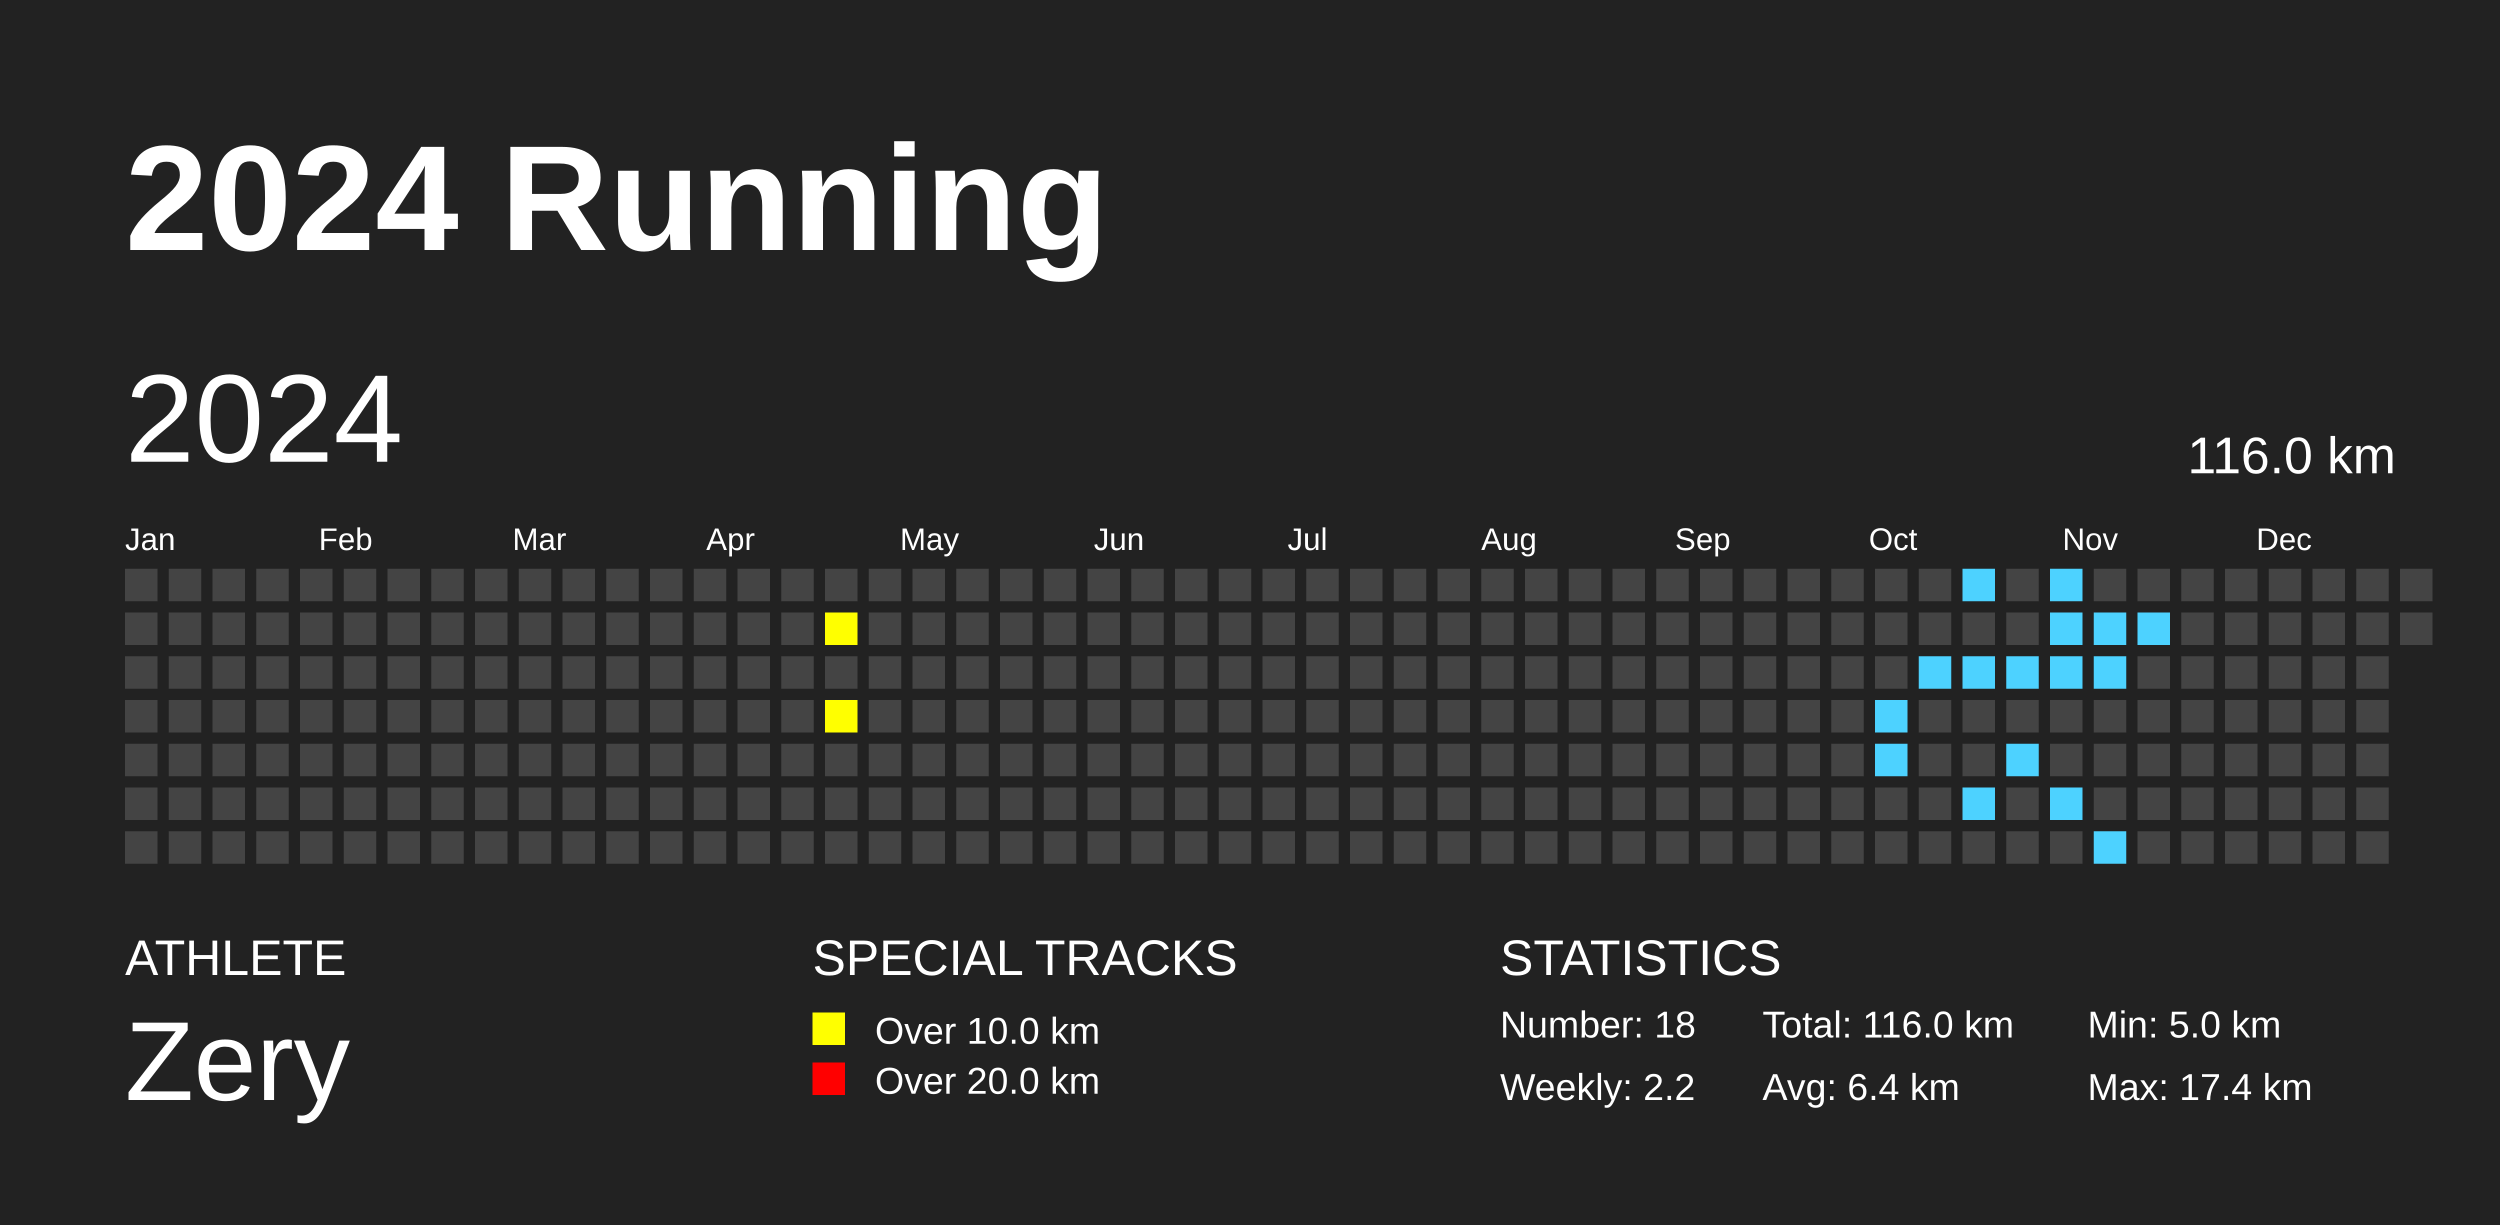
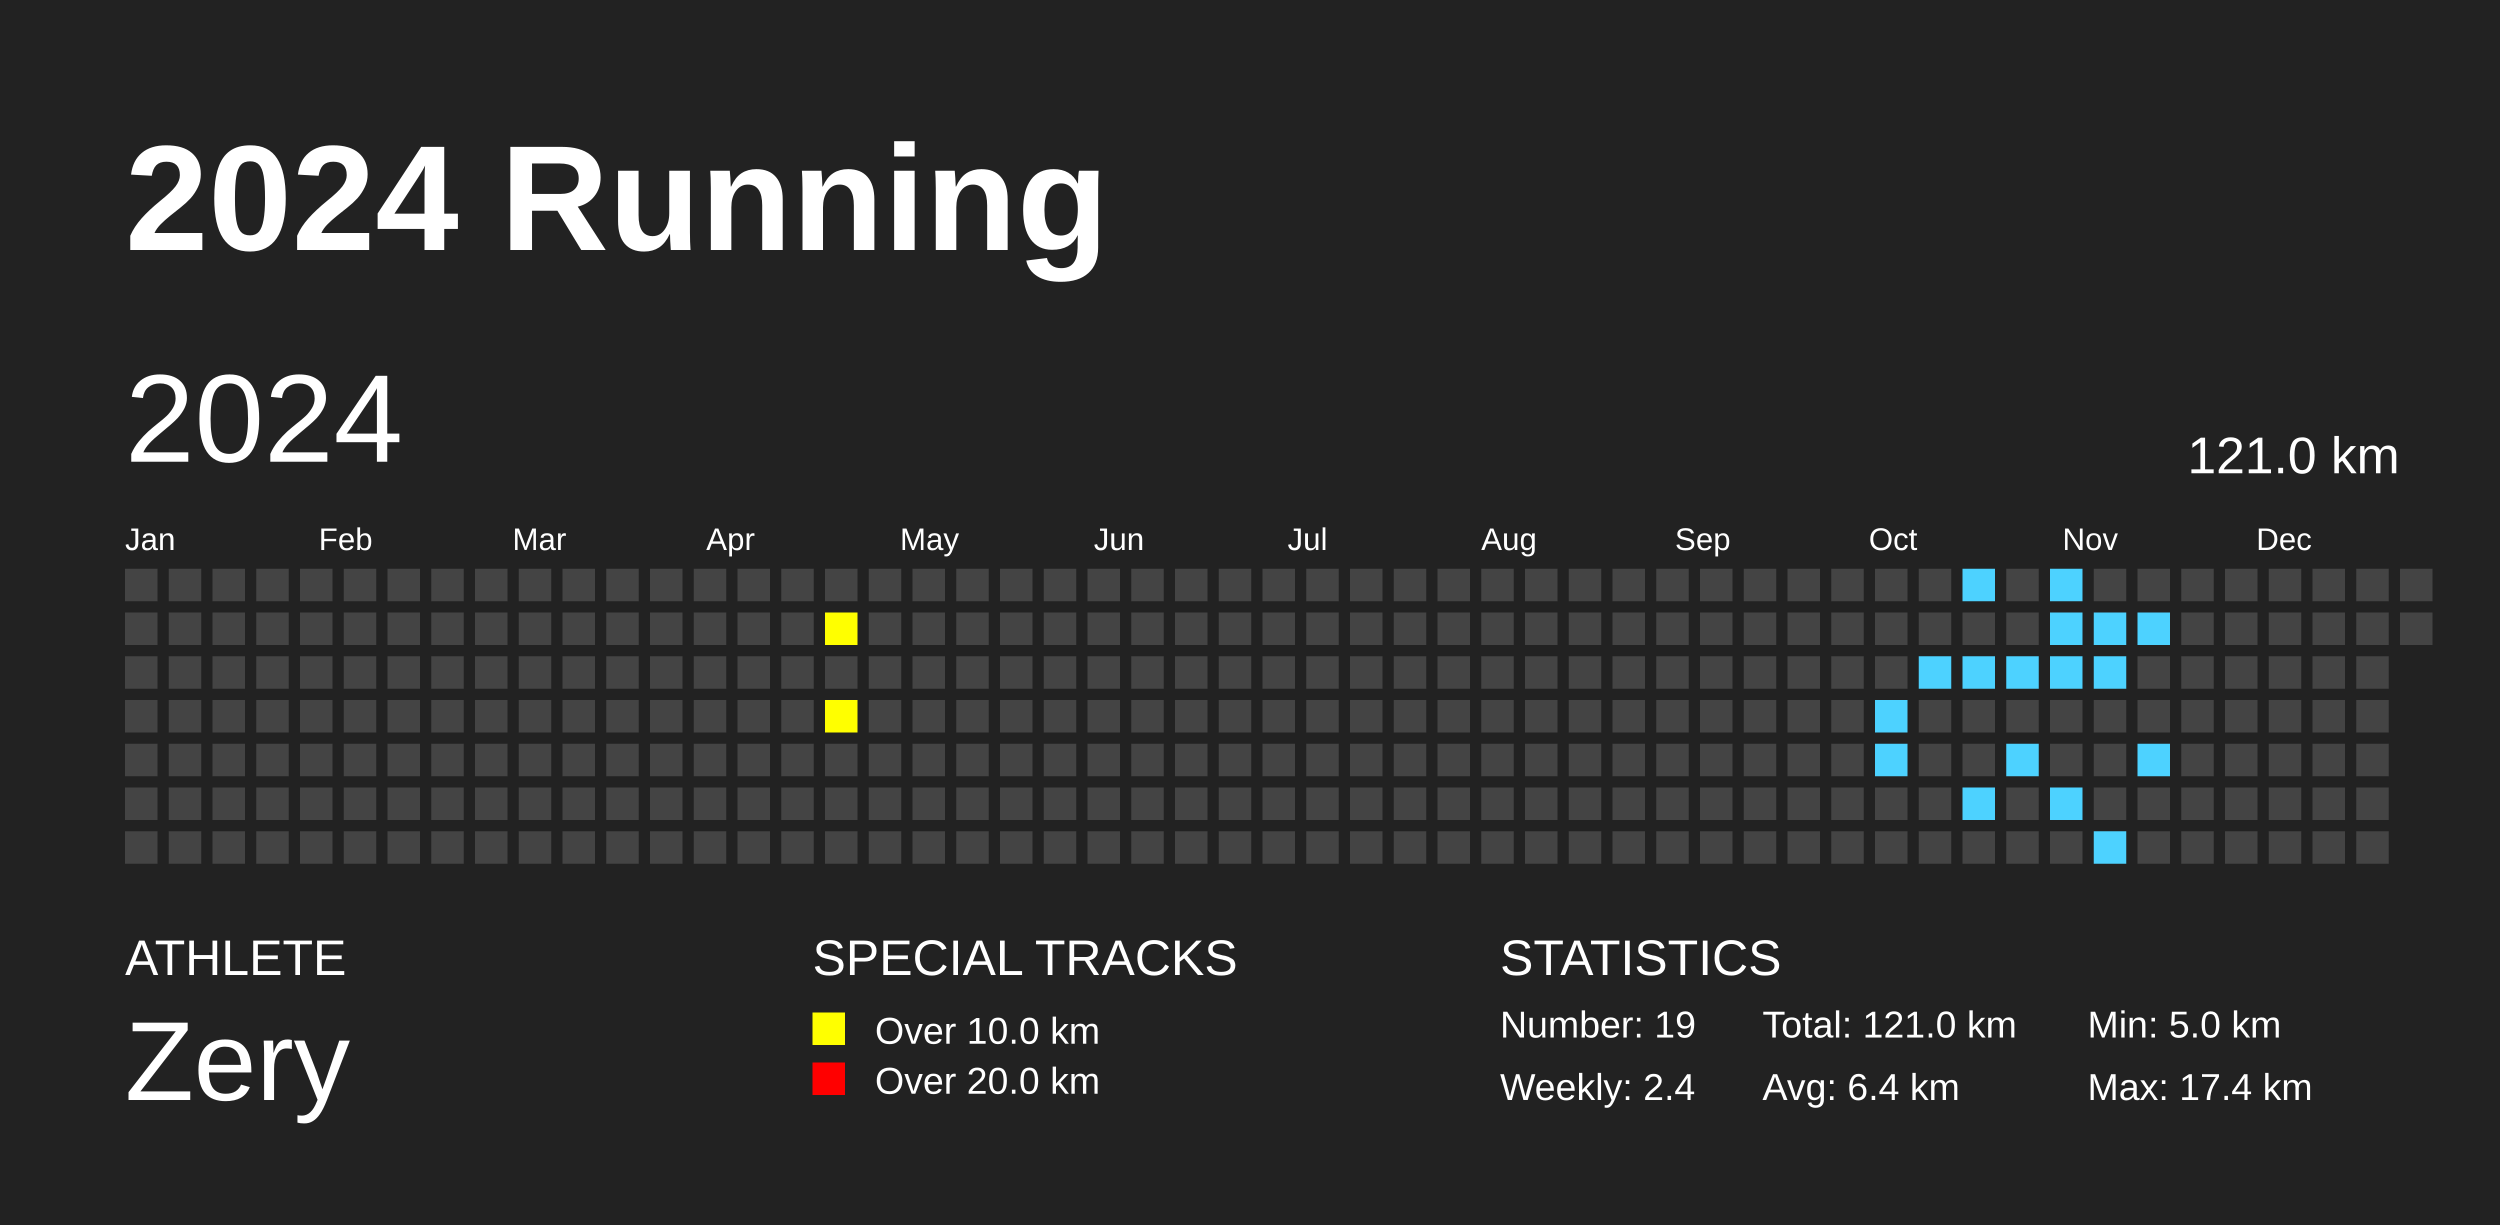
<svg xmlns="http://www.w3.org/2000/svg" baseProfile="full" height="98mm" version="1.1" viewBox="0,0,200,98" width="200mm">
  <defs />
  <rect fill="#222222" height="98" width="200" x="0" y="0" />
  <text fill="#FFFFFF" style="font-size:12px; font-family:Arial; font-weight:bold;" x="10" y="20">2024 Running</text>
  <text fill="#FFFFFF" style="font-size:4px; font-family:Arial" x="10" y="78">ATHLETE</text>
  <text fill="#FFFFFF" style="font-size:9px; font-family:Arial" x="10" y="88">Zery</text>
  <text fill="#FFFFFF" style="font-size:4px; font-family:Arial" x="65" y="78">SPECIAL TRACKS</text>
  <rect fill="yellow" height="2.6" width="2.6" x="65" y="81" />
  <text fill="#FFFFFF" style="font-size:3px; font-family:Arial" x="70" y="83.5">Over 10.0 km</text>
  <rect fill="red" height="2.6" width="2.6" x="65" y="85" />
  <text fill="#FFFFFF" style="font-size:3px; font-family:Arial" x="70" y="87.5">Over 20.0 km</text>
  <text fill="#FFFFFF" style="font-size:4px; font-family:Arial" x="120" y="78">STATISTICS</text>
-   <text fill="#FFFFFF" style="font-size:3px; font-family:Arial" x="120" y="83">Number: 18</text>
-   <text fill="#FFFFFF" style="font-size:3px; font-family:Arial" x="120" y="88">Weekly: 2.2</text>
-   <text fill="#FFFFFF" style="font-size:3px; font-family:Arial" x="141" y="83">Total: 116.0 km</text>
+   <text fill="#FFFFFF" style="font-size:3px; font-family:Arial" x="120" y="83">Number: 19</text>
+   <text fill="#FFFFFF" style="font-size:3px; font-family:Arial" x="120" y="88">Weekly: 2.4</text>
+   <text fill="#FFFFFF" style="font-size:3px; font-family:Arial" x="141" y="83">Total: 121.0 km</text>
  <text fill="#FFFFFF" style="font-size:3px; font-family:Arial" x="141" y="88">Avg: 6.4 km</text>
  <text fill="#FFFFFF" style="font-size:3px; font-family:Arial" x="167" y="83">Min: 5.0 km</text>
  <text fill="#FFFFFF" style="font-size:3px; font-family:Arial" x="167" y="88">Max: 17.4 km</text>
  <text dominant-baseline="hanging" fill="#FFFFFF" style="font-size:10.0px; font-family:Arial;" x="10" y="30">2024</text>
-   <text dominant-baseline="hanging" fill="#FFFFFF" style="font-size:4.125px; font-family:Arial;" x="175" y="35">116.0 km</text>
+   <text dominant-baseline="hanging" fill="#FFFFFF" style="font-size:4.125px; font-family:Arial;" x="175" y="35">121.0 km</text>
  <text fill="#FFFFFF" style="font-size:2.5px; font-family:Arial" x="10.0" y="44">Jan</text>
  <text fill="#FFFFFF" style="font-size:2.5px; font-family:Arial" x="25.5" y="44">Feb</text>
  <text fill="#FFFFFF" style="font-size:2.5px; font-family:Arial" x="41.0" y="44">Mar</text>
  <text fill="#FFFFFF" style="font-size:2.5px; font-family:Arial" x="56.5" y="44">Apr</text>
  <text fill="#FFFFFF" style="font-size:2.5px; font-family:Arial" x="72.0" y="44">May</text>
  <text fill="#FFFFFF" style="font-size:2.5px; font-family:Arial" x="87.5" y="44">Jun</text>
  <text fill="#FFFFFF" style="font-size:2.5px; font-family:Arial" x="103.0" y="44">Jul</text>
  <text fill="#FFFFFF" style="font-size:2.5px; font-family:Arial" x="118.5" y="44">Aug</text>
  <text fill="#FFFFFF" style="font-size:2.5px; font-family:Arial" x="134.0" y="44">Sep</text>
  <text fill="#FFFFFF" style="font-size:2.5px; font-family:Arial" x="149.5" y="44">Oct</text>
  <text fill="#FFFFFF" style="font-size:2.5px; font-family:Arial" x="165.0" y="44">Nov</text>
  <text fill="#FFFFFF" style="font-size:2.5px; font-family:Arial" x="180.5" y="44">Dec</text>
  <rect fill="#444444" height="2.6" width="2.6" x="10.0" y="45.5" />
  <rect fill="#444444" height="2.6" width="2.6" x="10.0" y="49.0" />
  <rect fill="#444444" height="2.6" width="2.6" x="10.0" y="52.5" />
  <rect fill="#444444" height="2.6" width="2.6" x="10.0" y="56.0" />
  <rect fill="#444444" height="2.6" width="2.6" x="10.0" y="59.5" />
  <rect fill="#444444" height="2.6" width="2.6" x="10.0" y="63.0" />
  <rect fill="#444444" height="2.6" width="2.6" x="10.0" y="66.5" />
  <rect fill="#444444" height="2.6" width="2.6" x="13.5" y="45.5" />
  <rect fill="#444444" height="2.6" width="2.6" x="13.5" y="49.0" />
  <rect fill="#444444" height="2.6" width="2.6" x="13.5" y="52.5" />
  <rect fill="#444444" height="2.6" width="2.6" x="13.5" y="56.0" />
  <rect fill="#444444" height="2.6" width="2.6" x="13.5" y="59.5" />
  <rect fill="#444444" height="2.6" width="2.6" x="13.5" y="63.0" />
  <rect fill="#444444" height="2.6" width="2.6" x="13.5" y="66.5" />
  <rect fill="#444444" height="2.6" width="2.6" x="17.0" y="45.5" />
  <rect fill="#444444" height="2.6" width="2.6" x="17.0" y="49.0" />
  <rect fill="#444444" height="2.6" width="2.6" x="17.0" y="52.5" />
  <rect fill="#444444" height="2.6" width="2.6" x="17.0" y="56.0" />
  <rect fill="#444444" height="2.6" width="2.6" x="17.0" y="59.5" />
  <rect fill="#444444" height="2.6" width="2.6" x="17.0" y="63.0" />
  <rect fill="#444444" height="2.6" width="2.6" x="17.0" y="66.5" />
  <rect fill="#444444" height="2.6" width="2.6" x="20.5" y="45.5" />
  <rect fill="#444444" height="2.6" width="2.6" x="20.5" y="49.0" />
  <rect fill="#444444" height="2.6" width="2.6" x="20.5" y="52.5" />
  <rect fill="#444444" height="2.6" width="2.6" x="20.5" y="56.0" />
  <rect fill="#444444" height="2.6" width="2.6" x="20.5" y="59.5" />
  <rect fill="#444444" height="2.6" width="2.6" x="20.5" y="63.0" />
  <rect fill="#444444" height="2.6" width="2.6" x="20.5" y="66.5" />
  <rect fill="#444444" height="2.6" width="2.6" x="24.0" y="45.5" />
  <rect fill="#444444" height="2.6" width="2.6" x="24.0" y="49.0" />
  <rect fill="#444444" height="2.6" width="2.6" x="24.0" y="52.5" />
  <rect fill="#444444" height="2.6" width="2.6" x="24.0" y="56.0" />
  <rect fill="#444444" height="2.6" width="2.6" x="24.0" y="59.5" />
  <rect fill="#444444" height="2.6" width="2.6" x="24.0" y="63.0" />
  <rect fill="#444444" height="2.6" width="2.6" x="24.0" y="66.5" />
  <rect fill="#444444" height="2.6" width="2.6" x="27.5" y="45.5" />
  <rect fill="#444444" height="2.6" width="2.6" x="27.5" y="49.0" />
  <rect fill="#444444" height="2.6" width="2.6" x="27.5" y="52.5" />
  <rect fill="#444444" height="2.6" width="2.6" x="27.5" y="56.0" />
  <rect fill="#444444" height="2.6" width="2.6" x="27.5" y="59.5" />
  <rect fill="#444444" height="2.6" width="2.6" x="27.5" y="63.0" />
  <rect fill="#444444" height="2.6" width="2.6" x="27.5" y="66.5" />
  <rect fill="#444444" height="2.6" width="2.6" x="31.0" y="45.5" />
  <rect fill="#444444" height="2.6" width="2.6" x="31.0" y="49.0" />
  <rect fill="#444444" height="2.6" width="2.6" x="31.0" y="52.5" />
  <rect fill="#444444" height="2.6" width="2.6" x="31.0" y="56.0" />
  <rect fill="#444444" height="2.6" width="2.6" x="31.0" y="59.5" />
  <rect fill="#444444" height="2.6" width="2.6" x="31.0" y="63.0" />
  <rect fill="#444444" height="2.6" width="2.6" x="31.0" y="66.5" />
  <rect fill="#444444" height="2.6" width="2.6" x="34.5" y="45.5" />
  <rect fill="#444444" height="2.6" width="2.6" x="34.5" y="49.0" />
  <rect fill="#444444" height="2.6" width="2.6" x="34.5" y="52.5" />
  <rect fill="#444444" height="2.6" width="2.6" x="34.5" y="56.0" />
  <rect fill="#444444" height="2.6" width="2.6" x="34.5" y="59.5" />
  <rect fill="#444444" height="2.6" width="2.6" x="34.5" y="63.0" />
  <rect fill="#444444" height="2.6" width="2.6" x="34.5" y="66.5" />
  <rect fill="#444444" height="2.6" width="2.6" x="38.0" y="45.5" />
  <rect fill="#444444" height="2.6" width="2.6" x="38.0" y="49.0" />
  <rect fill="#444444" height="2.6" width="2.6" x="38.0" y="52.5" />
  <rect fill="#444444" height="2.6" width="2.6" x="38.0" y="56.0" />
  <rect fill="#444444" height="2.6" width="2.6" x="38.0" y="59.5" />
  <rect fill="#444444" height="2.6" width="2.6" x="38.0" y="63.0" />
  <rect fill="#444444" height="2.6" width="2.6" x="38.0" y="66.5" />
  <rect fill="#444444" height="2.6" width="2.6" x="41.5" y="45.5" />
  <rect fill="#444444" height="2.6" width="2.6" x="41.5" y="49.0" />
  <rect fill="#444444" height="2.6" width="2.6" x="41.5" y="52.5" />
  <rect fill="#444444" height="2.6" width="2.6" x="41.5" y="56.0" />
  <rect fill="#444444" height="2.6" width="2.6" x="41.5" y="59.5" />
  <rect fill="#444444" height="2.6" width="2.6" x="41.5" y="63.0" />
  <rect fill="#444444" height="2.6" width="2.6" x="41.5" y="66.5" />
  <rect fill="#444444" height="2.6" width="2.6" x="45.0" y="45.5" />
  <rect fill="#444444" height="2.6" width="2.6" x="45.0" y="49.0" />
  <rect fill="#444444" height="2.6" width="2.6" x="45.0" y="52.5" />
  <rect fill="#444444" height="2.6" width="2.6" x="45.0" y="56.0" />
  <rect fill="#444444" height="2.6" width="2.6" x="45.0" y="59.5" />
  <rect fill="#444444" height="2.6" width="2.6" x="45.0" y="63.0" />
  <rect fill="#444444" height="2.6" width="2.6" x="45.0" y="66.5" />
  <rect fill="#444444" height="2.6" width="2.6" x="48.5" y="45.5" />
  <rect fill="#444444" height="2.6" width="2.6" x="48.5" y="49.0" />
  <rect fill="#444444" height="2.6" width="2.6" x="48.5" y="52.5" />
  <rect fill="#444444" height="2.6" width="2.6" x="48.5" y="56.0" />
  <rect fill="#444444" height="2.6" width="2.6" x="48.5" y="59.5" />
  <rect fill="#444444" height="2.6" width="2.6" x="48.5" y="63.0" />
  <rect fill="#444444" height="2.6" width="2.6" x="48.5" y="66.5" />
  <rect fill="#444444" height="2.6" width="2.6" x="52.0" y="45.5" />
  <rect fill="#444444" height="2.6" width="2.6" x="52.0" y="49.0" />
  <rect fill="#444444" height="2.6" width="2.6" x="52.0" y="52.5" />
  <rect fill="#444444" height="2.6" width="2.6" x="52.0" y="56.0" />
  <rect fill="#444444" height="2.6" width="2.6" x="52.0" y="59.5" />
  <rect fill="#444444" height="2.6" width="2.6" x="52.0" y="63.0" />
  <rect fill="#444444" height="2.6" width="2.6" x="52.0" y="66.5" />
  <rect fill="#444444" height="2.6" width="2.6" x="55.5" y="45.5" />
  <rect fill="#444444" height="2.6" width="2.6" x="55.5" y="49.0" />
  <rect fill="#444444" height="2.6" width="2.6" x="55.5" y="52.5" />
  <rect fill="#444444" height="2.6" width="2.6" x="55.5" y="56.0" />
  <rect fill="#444444" height="2.6" width="2.6" x="55.5" y="59.5" />
  <rect fill="#444444" height="2.6" width="2.6" x="55.5" y="63.0" />
  <rect fill="#444444" height="2.6" width="2.6" x="55.5" y="66.5" />
  <rect fill="#444444" height="2.6" width="2.6" x="59.0" y="45.5" />
  <rect fill="#444444" height="2.6" width="2.6" x="59.0" y="49.0" />
  <rect fill="#444444" height="2.6" width="2.6" x="59.0" y="52.5" />
  <rect fill="#444444" height="2.6" width="2.6" x="59.0" y="56.0" />
  <rect fill="#444444" height="2.6" width="2.6" x="59.0" y="59.5" />
  <rect fill="#444444" height="2.6" width="2.6" x="59.0" y="63.0" />
  <rect fill="#444444" height="2.6" width="2.6" x="59.0" y="66.5" />
  <rect fill="#444444" height="2.6" width="2.6" x="62.5" y="45.5" />
  <rect fill="#444444" height="2.6" width="2.6" x="62.5" y="49.0" />
  <rect fill="#444444" height="2.6" width="2.6" x="62.5" y="52.5" />
  <rect fill="#444444" height="2.6" width="2.6" x="62.5" y="56.0" />
  <rect fill="#444444" height="2.6" width="2.6" x="62.5" y="59.5" />
  <rect fill="#444444" height="2.6" width="2.6" x="62.5" y="63.0" />
  <rect fill="#444444" height="2.6" width="2.6" x="62.5" y="66.5" />
  <rect fill="#444444" height="2.6" width="2.6" x="66.0" y="45.5" />
  <rect fill="yellow" height="2.6" width="2.6" x="66.0" y="49.0" />
  <rect fill="#444444" height="2.6" width="2.6" x="66.0" y="52.5" />
  <rect fill="yellow" height="2.6" width="2.6" x="66.0" y="56.0" />
  <rect fill="#444444" height="2.6" width="2.6" x="66.0" y="59.5" />
  <rect fill="#444444" height="2.6" width="2.6" x="66.0" y="63.0" />
  <rect fill="#444444" height="2.6" width="2.6" x="66.0" y="66.5" />
  <rect fill="#444444" height="2.6" width="2.6" x="69.5" y="45.5" />
  <rect fill="#444444" height="2.6" width="2.6" x="69.5" y="49.0" />
  <rect fill="#444444" height="2.6" width="2.6" x="69.5" y="52.5" />
  <rect fill="#444444" height="2.6" width="2.6" x="69.5" y="56.0" />
  <rect fill="#444444" height="2.6" width="2.6" x="69.5" y="59.5" />
  <rect fill="#444444" height="2.6" width="2.6" x="69.5" y="63.0" />
  <rect fill="#444444" height="2.6" width="2.6" x="69.5" y="66.5" />
  <rect fill="#444444" height="2.6" width="2.6" x="73.0" y="45.5" />
  <rect fill="#444444" height="2.6" width="2.6" x="73.0" y="49.0" />
  <rect fill="#444444" height="2.6" width="2.6" x="73.0" y="52.5" />
  <rect fill="#444444" height="2.6" width="2.6" x="73.0" y="56.0" />
  <rect fill="#444444" height="2.6" width="2.6" x="73.0" y="59.5" />
  <rect fill="#444444" height="2.6" width="2.6" x="73.0" y="63.0" />
  <rect fill="#444444" height="2.6" width="2.6" x="73.0" y="66.5" />
  <rect fill="#444444" height="2.6" width="2.6" x="76.5" y="45.5" />
  <rect fill="#444444" height="2.6" width="2.6" x="76.5" y="49.0" />
  <rect fill="#444444" height="2.6" width="2.6" x="76.5" y="52.5" />
  <rect fill="#444444" height="2.6" width="2.6" x="76.5" y="56.0" />
  <rect fill="#444444" height="2.6" width="2.6" x="76.5" y="59.5" />
  <rect fill="#444444" height="2.6" width="2.6" x="76.5" y="63.0" />
  <rect fill="#444444" height="2.6" width="2.6" x="76.5" y="66.5" />
  <rect fill="#444444" height="2.6" width="2.6" x="80.0" y="45.5" />
  <rect fill="#444444" height="2.6" width="2.6" x="80.0" y="49.0" />
  <rect fill="#444444" height="2.6" width="2.6" x="80.0" y="52.5" />
  <rect fill="#444444" height="2.6" width="2.6" x="80.0" y="56.0" />
  <rect fill="#444444" height="2.6" width="2.6" x="80.0" y="59.5" />
  <rect fill="#444444" height="2.6" width="2.6" x="80.0" y="63.0" />
  <rect fill="#444444" height="2.6" width="2.6" x="80.0" y="66.5" />
  <rect fill="#444444" height="2.6" width="2.6" x="83.5" y="45.5" />
  <rect fill="#444444" height="2.6" width="2.6" x="83.5" y="49.0" />
  <rect fill="#444444" height="2.6" width="2.6" x="83.5" y="52.5" />
  <rect fill="#444444" height="2.6" width="2.6" x="83.5" y="56.0" />
  <rect fill="#444444" height="2.6" width="2.6" x="83.5" y="59.5" />
  <rect fill="#444444" height="2.6" width="2.6" x="83.5" y="63.0" />
  <rect fill="#444444" height="2.6" width="2.6" x="83.5" y="66.5" />
  <rect fill="#444444" height="2.6" width="2.6" x="87.0" y="45.5" />
  <rect fill="#444444" height="2.6" width="2.6" x="87.0" y="49.0" />
  <rect fill="#444444" height="2.6" width="2.6" x="87.0" y="52.5" />
  <rect fill="#444444" height="2.6" width="2.6" x="87.0" y="56.0" />
  <rect fill="#444444" height="2.6" width="2.6" x="87.0" y="59.5" />
  <rect fill="#444444" height="2.6" width="2.6" x="87.0" y="63.0" />
  <rect fill="#444444" height="2.6" width="2.6" x="87.0" y="66.5" />
  <rect fill="#444444" height="2.6" width="2.6" x="90.5" y="45.5" />
  <rect fill="#444444" height="2.6" width="2.6" x="90.5" y="49.0" />
  <rect fill="#444444" height="2.6" width="2.6" x="90.5" y="52.5" />
  <rect fill="#444444" height="2.6" width="2.6" x="90.5" y="56.0" />
  <rect fill="#444444" height="2.6" width="2.6" x="90.5" y="59.5" />
  <rect fill="#444444" height="2.6" width="2.6" x="90.5" y="63.0" />
  <rect fill="#444444" height="2.6" width="2.6" x="90.5" y="66.5" />
  <rect fill="#444444" height="2.6" width="2.6" x="94.0" y="45.5" />
  <rect fill="#444444" height="2.6" width="2.6" x="94.0" y="49.0" />
  <rect fill="#444444" height="2.6" width="2.6" x="94.0" y="52.5" />
  <rect fill="#444444" height="2.6" width="2.6" x="94.0" y="56.0" />
  <rect fill="#444444" height="2.6" width="2.6" x="94.0" y="59.5" />
  <rect fill="#444444" height="2.6" width="2.6" x="94.0" y="63.0" />
  <rect fill="#444444" height="2.6" width="2.6" x="94.0" y="66.5" />
  <rect fill="#444444" height="2.6" width="2.6" x="97.5" y="45.5" />
  <rect fill="#444444" height="2.6" width="2.6" x="97.5" y="49.0" />
  <rect fill="#444444" height="2.6" width="2.6" x="97.5" y="52.5" />
  <rect fill="#444444" height="2.6" width="2.6" x="97.5" y="56.0" />
  <rect fill="#444444" height="2.6" width="2.6" x="97.5" y="59.5" />
  <rect fill="#444444" height="2.6" width="2.6" x="97.5" y="63.0" />
  <rect fill="#444444" height="2.6" width="2.6" x="97.5" y="66.5" />
  <rect fill="#444444" height="2.6" width="2.6" x="101.0" y="45.5" />
  <rect fill="#444444" height="2.6" width="2.6" x="101.0" y="49.0" />
  <rect fill="#444444" height="2.6" width="2.6" x="101.0" y="52.5" />
  <rect fill="#444444" height="2.6" width="2.6" x="101.0" y="56.0" />
  <rect fill="#444444" height="2.6" width="2.6" x="101.0" y="59.5" />
  <rect fill="#444444" height="2.6" width="2.6" x="101.0" y="63.0" />
  <rect fill="#444444" height="2.6" width="2.6" x="101.0" y="66.5" />
  <rect fill="#444444" height="2.6" width="2.6" x="104.5" y="45.5" />
  <rect fill="#444444" height="2.6" width="2.6" x="104.5" y="49.0" />
  <rect fill="#444444" height="2.6" width="2.6" x="104.5" y="52.5" />
  <rect fill="#444444" height="2.6" width="2.6" x="104.5" y="56.0" />
  <rect fill="#444444" height="2.6" width="2.6" x="104.5" y="59.5" />
  <rect fill="#444444" height="2.6" width="2.6" x="104.5" y="63.0" />
  <rect fill="#444444" height="2.6" width="2.6" x="104.5" y="66.5" />
  <rect fill="#444444" height="2.6" width="2.6" x="108.0" y="45.5" />
  <rect fill="#444444" height="2.6" width="2.6" x="108.0" y="49.0" />
  <rect fill="#444444" height="2.6" width="2.6" x="108.0" y="52.5" />
  <rect fill="#444444" height="2.6" width="2.6" x="108.0" y="56.0" />
  <rect fill="#444444" height="2.6" width="2.6" x="108.0" y="59.5" />
  <rect fill="#444444" height="2.6" width="2.6" x="108.0" y="63.0" />
  <rect fill="#444444" height="2.6" width="2.6" x="108.0" y="66.5" />
  <rect fill="#444444" height="2.6" width="2.6" x="111.5" y="45.5" />
  <rect fill="#444444" height="2.6" width="2.6" x="111.5" y="49.0" />
  <rect fill="#444444" height="2.6" width="2.6" x="111.5" y="52.5" />
  <rect fill="#444444" height="2.6" width="2.6" x="111.5" y="56.0" />
  <rect fill="#444444" height="2.6" width="2.6" x="111.5" y="59.5" />
  <rect fill="#444444" height="2.6" width="2.6" x="111.5" y="63.0" />
  <rect fill="#444444" height="2.6" width="2.6" x="111.5" y="66.5" />
  <rect fill="#444444" height="2.6" width="2.6" x="115.0" y="45.5" />
  <rect fill="#444444" height="2.6" width="2.6" x="115.0" y="49.0" />
  <rect fill="#444444" height="2.6" width="2.6" x="115.0" y="52.5" />
  <rect fill="#444444" height="2.6" width="2.6" x="115.0" y="56.0" />
  <rect fill="#444444" height="2.6" width="2.6" x="115.0" y="59.5" />
  <rect fill="#444444" height="2.6" width="2.6" x="115.0" y="63.0" />
  <rect fill="#444444" height="2.6" width="2.6" x="115.0" y="66.5" />
  <rect fill="#444444" height="2.6" width="2.6" x="118.5" y="45.5" />
  <rect fill="#444444" height="2.6" width="2.6" x="118.5" y="49.0" />
  <rect fill="#444444" height="2.6" width="2.6" x="118.5" y="52.5" />
  <rect fill="#444444" height="2.6" width="2.6" x="118.5" y="56.0" />
  <rect fill="#444444" height="2.6" width="2.6" x="118.5" y="59.5" />
  <rect fill="#444444" height="2.6" width="2.6" x="118.5" y="63.0" />
  <rect fill="#444444" height="2.6" width="2.6" x="118.5" y="66.5" />
  <rect fill="#444444" height="2.6" width="2.6" x="122.0" y="45.5" />
  <rect fill="#444444" height="2.6" width="2.6" x="122.0" y="49.0" />
  <rect fill="#444444" height="2.6" width="2.6" x="122.0" y="52.5" />
  <rect fill="#444444" height="2.6" width="2.6" x="122.0" y="56.0" />
  <rect fill="#444444" height="2.6" width="2.6" x="122.0" y="59.5" />
  <rect fill="#444444" height="2.6" width="2.6" x="122.0" y="63.0" />
  <rect fill="#444444" height="2.6" width="2.6" x="122.0" y="66.5" />
  <rect fill="#444444" height="2.6" width="2.6" x="125.5" y="45.5" />
  <rect fill="#444444" height="2.6" width="2.6" x="125.5" y="49.0" />
  <rect fill="#444444" height="2.6" width="2.6" x="125.5" y="52.5" />
  <rect fill="#444444" height="2.6" width="2.6" x="125.5" y="56.0" />
  <rect fill="#444444" height="2.6" width="2.6" x="125.5" y="59.5" />
  <rect fill="#444444" height="2.6" width="2.6" x="125.5" y="63.0" />
  <rect fill="#444444" height="2.6" width="2.6" x="125.5" y="66.5" />
  <rect fill="#444444" height="2.6" width="2.6" x="129.0" y="45.5" />
  <rect fill="#444444" height="2.6" width="2.6" x="129.0" y="49.0" />
  <rect fill="#444444" height="2.6" width="2.6" x="129.0" y="52.5" />
  <rect fill="#444444" height="2.6" width="2.6" x="129.0" y="56.0" />
  <rect fill="#444444" height="2.6" width="2.6" x="129.0" y="59.5" />
  <rect fill="#444444" height="2.6" width="2.6" x="129.0" y="63.0" />
  <rect fill="#444444" height="2.6" width="2.6" x="129.0" y="66.5" />
  <rect fill="#444444" height="2.6" width="2.6" x="132.5" y="45.5" />
  <rect fill="#444444" height="2.6" width="2.6" x="132.5" y="49.0" />
  <rect fill="#444444" height="2.6" width="2.6" x="132.5" y="52.5" />
  <rect fill="#444444" height="2.6" width="2.6" x="132.5" y="56.0" />
  <rect fill="#444444" height="2.6" width="2.6" x="132.5" y="59.5" />
  <rect fill="#444444" height="2.6" width="2.6" x="132.5" y="63.0" />
  <rect fill="#444444" height="2.6" width="2.6" x="132.5" y="66.5" />
  <rect fill="#444444" height="2.6" width="2.6" x="136.0" y="45.5" />
  <rect fill="#444444" height="2.6" width="2.6" x="136.0" y="49.0" />
  <rect fill="#444444" height="2.6" width="2.6" x="136.0" y="52.5" />
  <rect fill="#444444" height="2.6" width="2.6" x="136.0" y="56.0" />
  <rect fill="#444444" height="2.6" width="2.6" x="136.0" y="59.5" />
  <rect fill="#444444" height="2.6" width="2.6" x="136.0" y="63.0" />
  <rect fill="#444444" height="2.6" width="2.6" x="136.0" y="66.5" />
  <rect fill="#444444" height="2.6" width="2.6" x="139.5" y="45.5" />
  <rect fill="#444444" height="2.6" width="2.6" x="139.5" y="49.0" />
  <rect fill="#444444" height="2.6" width="2.6" x="139.5" y="52.5" />
  <rect fill="#444444" height="2.6" width="2.6" x="139.5" y="56.0" />
  <rect fill="#444444" height="2.6" width="2.6" x="139.5" y="59.5" />
  <rect fill="#444444" height="2.6" width="2.6" x="139.5" y="63.0" />
  <rect fill="#444444" height="2.6" width="2.6" x="139.5" y="66.5" />
  <rect fill="#444444" height="2.6" width="2.6" x="143.0" y="45.5" />
  <rect fill="#444444" height="2.6" width="2.6" x="143.0" y="49.0" />
  <rect fill="#444444" height="2.6" width="2.6" x="143.0" y="52.5" />
  <rect fill="#444444" height="2.6" width="2.6" x="143.0" y="56.0" />
  <rect fill="#444444" height="2.6" width="2.6" x="143.0" y="59.5" />
  <rect fill="#444444" height="2.6" width="2.6" x="143.0" y="63.0" />
  <rect fill="#444444" height="2.6" width="2.6" x="143.0" y="66.5" />
  <rect fill="#444444" height="2.6" width="2.6" x="146.5" y="45.5" />
  <rect fill="#444444" height="2.6" width="2.6" x="146.5" y="49.0" />
  <rect fill="#444444" height="2.6" width="2.6" x="146.5" y="52.5" />
  <rect fill="#444444" height="2.6" width="2.6" x="146.5" y="56.0" />
  <rect fill="#444444" height="2.6" width="2.6" x="146.5" y="59.5" />
  <rect fill="#444444" height="2.6" width="2.6" x="146.5" y="63.0" />
  <rect fill="#444444" height="2.6" width="2.6" x="146.5" y="66.5" />
  <rect fill="#444444" height="2.6" width="2.6" x="150.0" y="45.5" />
  <rect fill="#444444" height="2.6" width="2.6" x="150.0" y="49.0" />
  <rect fill="#444444" height="2.6" width="2.6" x="150.0" y="52.5" />
  <rect fill="#4DD2FF" height="2.6" width="2.6" x="150.0" y="56.0" />
  <rect fill="#4DD2FF" height="2.6" width="2.6" x="150.0" y="59.5" />
  <rect fill="#444444" height="2.6" width="2.6" x="150.0" y="63.0" />
  <rect fill="#444444" height="2.6" width="2.6" x="150.0" y="66.5" />
  <rect fill="#444444" height="2.6" width="2.6" x="153.5" y="45.5" />
  <rect fill="#444444" height="2.6" width="2.6" x="153.5" y="49.0" />
  <rect fill="#4DD2FF" height="2.6" width="2.6" x="153.5" y="52.5" />
  <rect fill="#444444" height="2.6" width="2.6" x="153.5" y="56.0" />
  <rect fill="#444444" height="2.6" width="2.6" x="153.5" y="59.5" />
  <rect fill="#444444" height="2.6" width="2.6" x="153.5" y="63.0" />
  <rect fill="#444444" height="2.6" width="2.6" x="153.5" y="66.5" />
  <rect fill="#4DD2FF" height="2.6" width="2.6" x="157.0" y="45.5" />
  <rect fill="#444444" height="2.6" width="2.6" x="157.0" y="49.0" />
  <rect fill="#4DD2FF" height="2.6" width="2.6" x="157.0" y="52.5" />
  <rect fill="#444444" height="2.6" width="2.6" x="157.0" y="56.0" />
  <rect fill="#444444" height="2.6" width="2.6" x="157.0" y="59.5" />
  <rect fill="#4DD2FF" height="2.6" width="2.6" x="157.0" y="63.0" />
  <rect fill="#444444" height="2.6" width="2.6" x="157.0" y="66.5" />
  <rect fill="#444444" height="2.6" width="2.6" x="160.5" y="45.5" />
  <rect fill="#444444" height="2.6" width="2.6" x="160.5" y="49.0" />
  <rect fill="#4DD2FF" height="2.6" width="2.6" x="160.5" y="52.5" />
  <rect fill="#444444" height="2.6" width="2.6" x="160.5" y="56.0" />
  <rect fill="#4DD2FF" height="2.6" width="2.6" x="160.5" y="59.5" />
  <rect fill="#444444" height="2.6" width="2.6" x="160.5" y="63.0" />
  <rect fill="#444444" height="2.6" width="2.6" x="160.5" y="66.5" />
  <rect fill="#4DD2FF" height="2.6" width="2.6" x="164.0" y="45.5" />
  <rect fill="#4DD2FF" height="2.6" width="2.6" x="164.0" y="49.0" />
  <rect fill="#4DD2FF" height="2.6" width="2.6" x="164.0" y="52.5" />
  <rect fill="#444444" height="2.6" width="2.6" x="164.0" y="56.0" />
  <rect fill="#444444" height="2.6" width="2.6" x="164.0" y="59.5" />
  <rect fill="#4DD2FF" height="2.6" width="2.6" x="164.0" y="63.0" />
  <rect fill="#444444" height="2.6" width="2.6" x="164.0" y="66.5" />
  <rect fill="#444444" height="2.6" width="2.6" x="167.5" y="45.5" />
  <rect fill="#4DD2FF" height="2.6" width="2.6" x="167.5" y="49.0" />
  <rect fill="#4DD2FF" height="2.6" width="2.6" x="167.5" y="52.5" />
  <rect fill="#444444" height="2.6" width="2.6" x="167.5" y="56.0" />
  <rect fill="#444444" height="2.6" width="2.6" x="167.5" y="59.5" />
  <rect fill="#444444" height="2.6" width="2.6" x="167.5" y="63.0" />
  <rect fill="#4DD2FF" height="2.6" width="2.6" x="167.5" y="66.5" />
  <rect fill="#444444" height="2.6" width="2.6" x="171.0" y="45.5" />
  <rect fill="#4DD2FF" height="2.6" width="2.6" x="171.0" y="49.0" />
  <rect fill="#444444" height="2.6" width="2.6" x="171.0" y="52.5" />
  <rect fill="#444444" height="2.6" width="2.6" x="171.0" y="56.0" />
-   <rect fill="#444444" height="2.6" width="2.6" x="171.0" y="59.5" />
+   <rect fill="#4DD2FF" height="2.6" width="2.6" x="171.0" y="59.5" />
  <rect fill="#444444" height="2.6" width="2.6" x="171.0" y="63.0" />
  <rect fill="#444444" height="2.6" width="2.6" x="171.0" y="66.5" />
  <rect fill="#444444" height="2.6" width="2.6" x="174.5" y="45.5" />
  <rect fill="#444444" height="2.6" width="2.6" x="174.5" y="49.0" />
  <rect fill="#444444" height="2.6" width="2.6" x="174.5" y="52.5" />
  <rect fill="#444444" height="2.6" width="2.6" x="174.5" y="56.0" />
  <rect fill="#444444" height="2.6" width="2.6" x="174.5" y="59.5" />
  <rect fill="#444444" height="2.6" width="2.6" x="174.5" y="63.0" />
  <rect fill="#444444" height="2.6" width="2.6" x="174.5" y="66.5" />
  <rect fill="#444444" height="2.6" width="2.6" x="178.0" y="45.5" />
  <rect fill="#444444" height="2.6" width="2.6" x="178.0" y="49.0" />
  <rect fill="#444444" height="2.6" width="2.6" x="178.0" y="52.5" />
  <rect fill="#444444" height="2.6" width="2.6" x="178.0" y="56.0" />
  <rect fill="#444444" height="2.6" width="2.6" x="178.0" y="59.5" />
  <rect fill="#444444" height="2.6" width="2.6" x="178.0" y="63.0" />
  <rect fill="#444444" height="2.6" width="2.6" x="178.0" y="66.5" />
  <rect fill="#444444" height="2.6" width="2.6" x="181.5" y="45.5" />
  <rect fill="#444444" height="2.6" width="2.6" x="181.5" y="49.0" />
  <rect fill="#444444" height="2.6" width="2.6" x="181.5" y="52.5" />
  <rect fill="#444444" height="2.6" width="2.6" x="181.5" y="56.0" />
  <rect fill="#444444" height="2.6" width="2.6" x="181.5" y="59.5" />
  <rect fill="#444444" height="2.6" width="2.6" x="181.5" y="63.0" />
  <rect fill="#444444" height="2.6" width="2.6" x="181.5" y="66.5" />
  <rect fill="#444444" height="2.6" width="2.6" x="185.0" y="45.5" />
  <rect fill="#444444" height="2.6" width="2.6" x="185.0" y="49.0" />
  <rect fill="#444444" height="2.6" width="2.6" x="185.0" y="52.5" />
  <rect fill="#444444" height="2.6" width="2.6" x="185.0" y="56.0" />
  <rect fill="#444444" height="2.6" width="2.6" x="185.0" y="59.5" />
  <rect fill="#444444" height="2.6" width="2.6" x="185.0" y="63.0" />
  <rect fill="#444444" height="2.6" width="2.6" x="185.0" y="66.5" />
  <rect fill="#444444" height="2.6" width="2.6" x="188.5" y="45.5" />
  <rect fill="#444444" height="2.6" width="2.6" x="188.5" y="49.0" />
  <rect fill="#444444" height="2.6" width="2.6" x="188.5" y="52.5" />
  <rect fill="#444444" height="2.6" width="2.6" x="188.5" y="56.0" />
  <rect fill="#444444" height="2.6" width="2.6" x="188.5" y="59.5" />
  <rect fill="#444444" height="2.6" width="2.6" x="188.5" y="63.0" />
  <rect fill="#444444" height="2.6" width="2.6" x="188.5" y="66.5" />
  <rect fill="#444444" height="2.6" width="2.6" x="192.0" y="45.5" />
  <rect fill="#444444" height="2.6" width="2.6" x="192.0" y="49.0" />
</svg>
